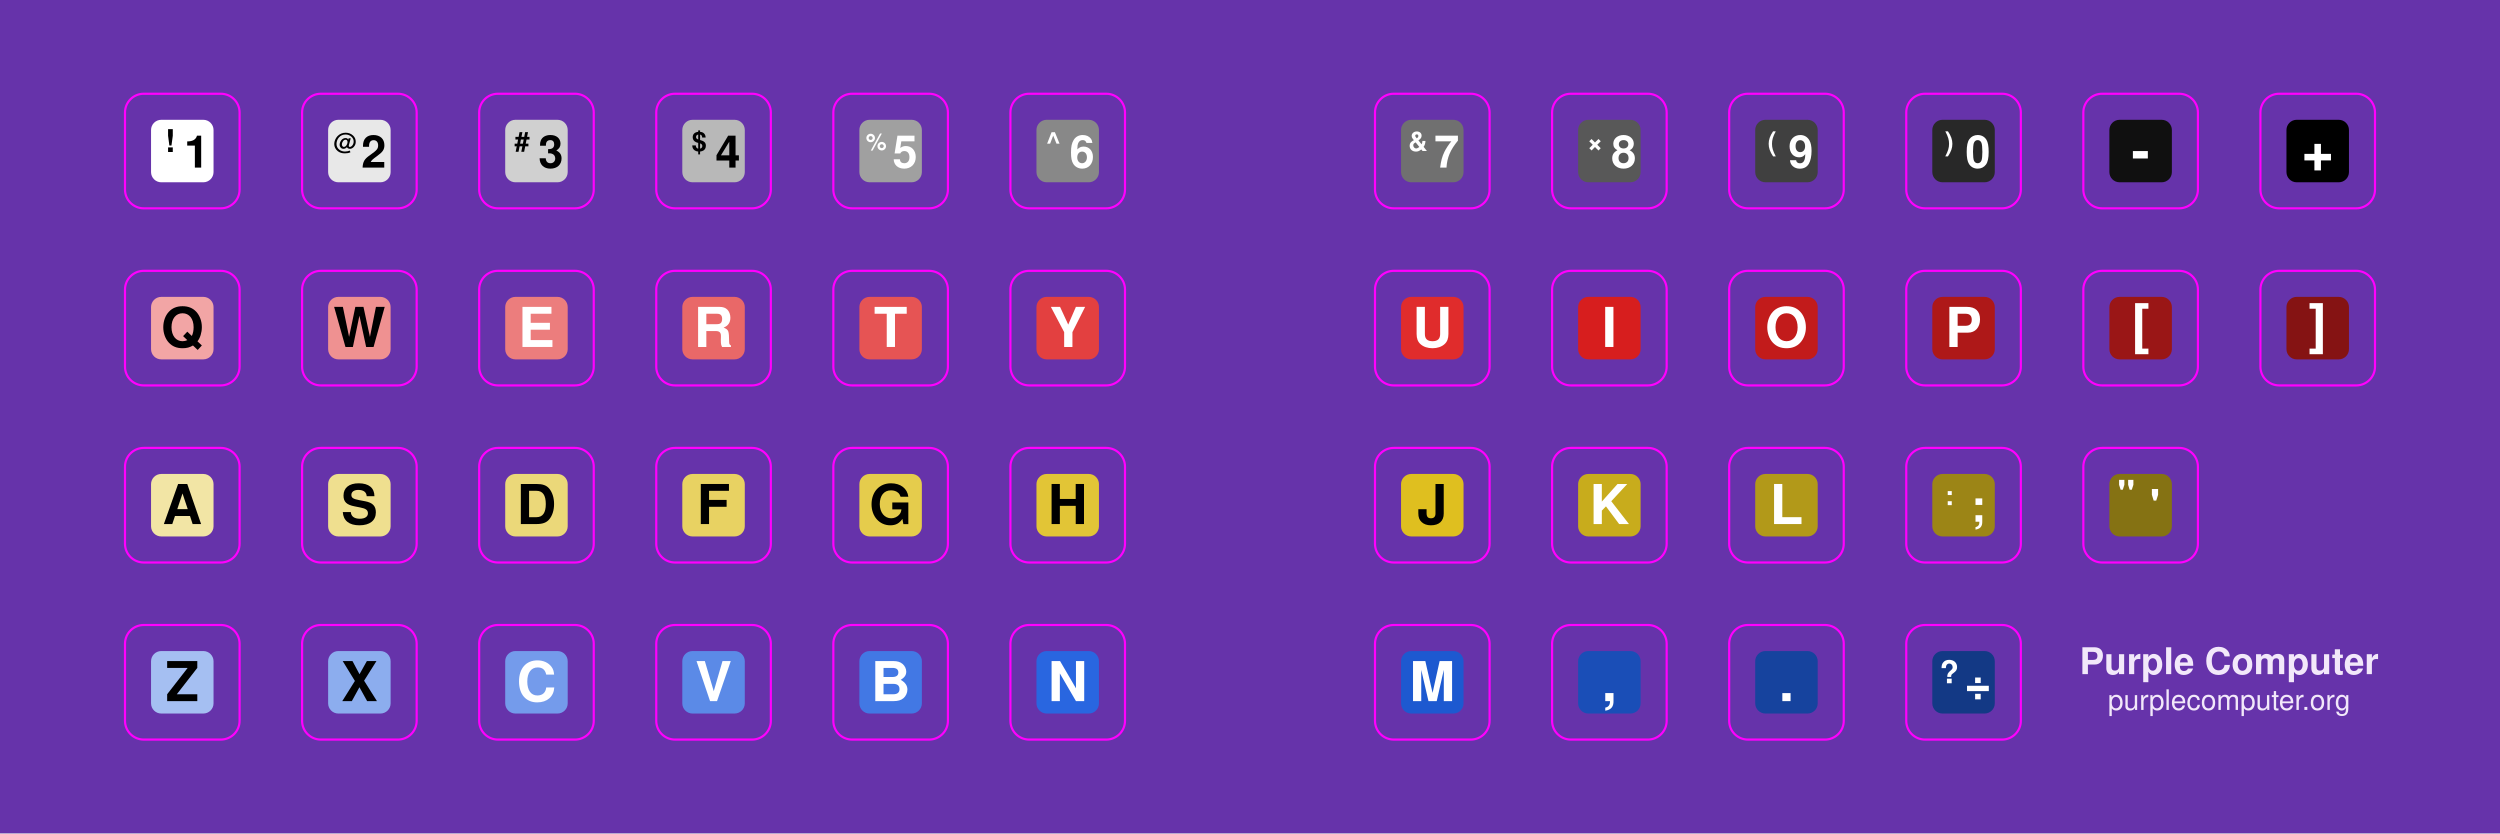
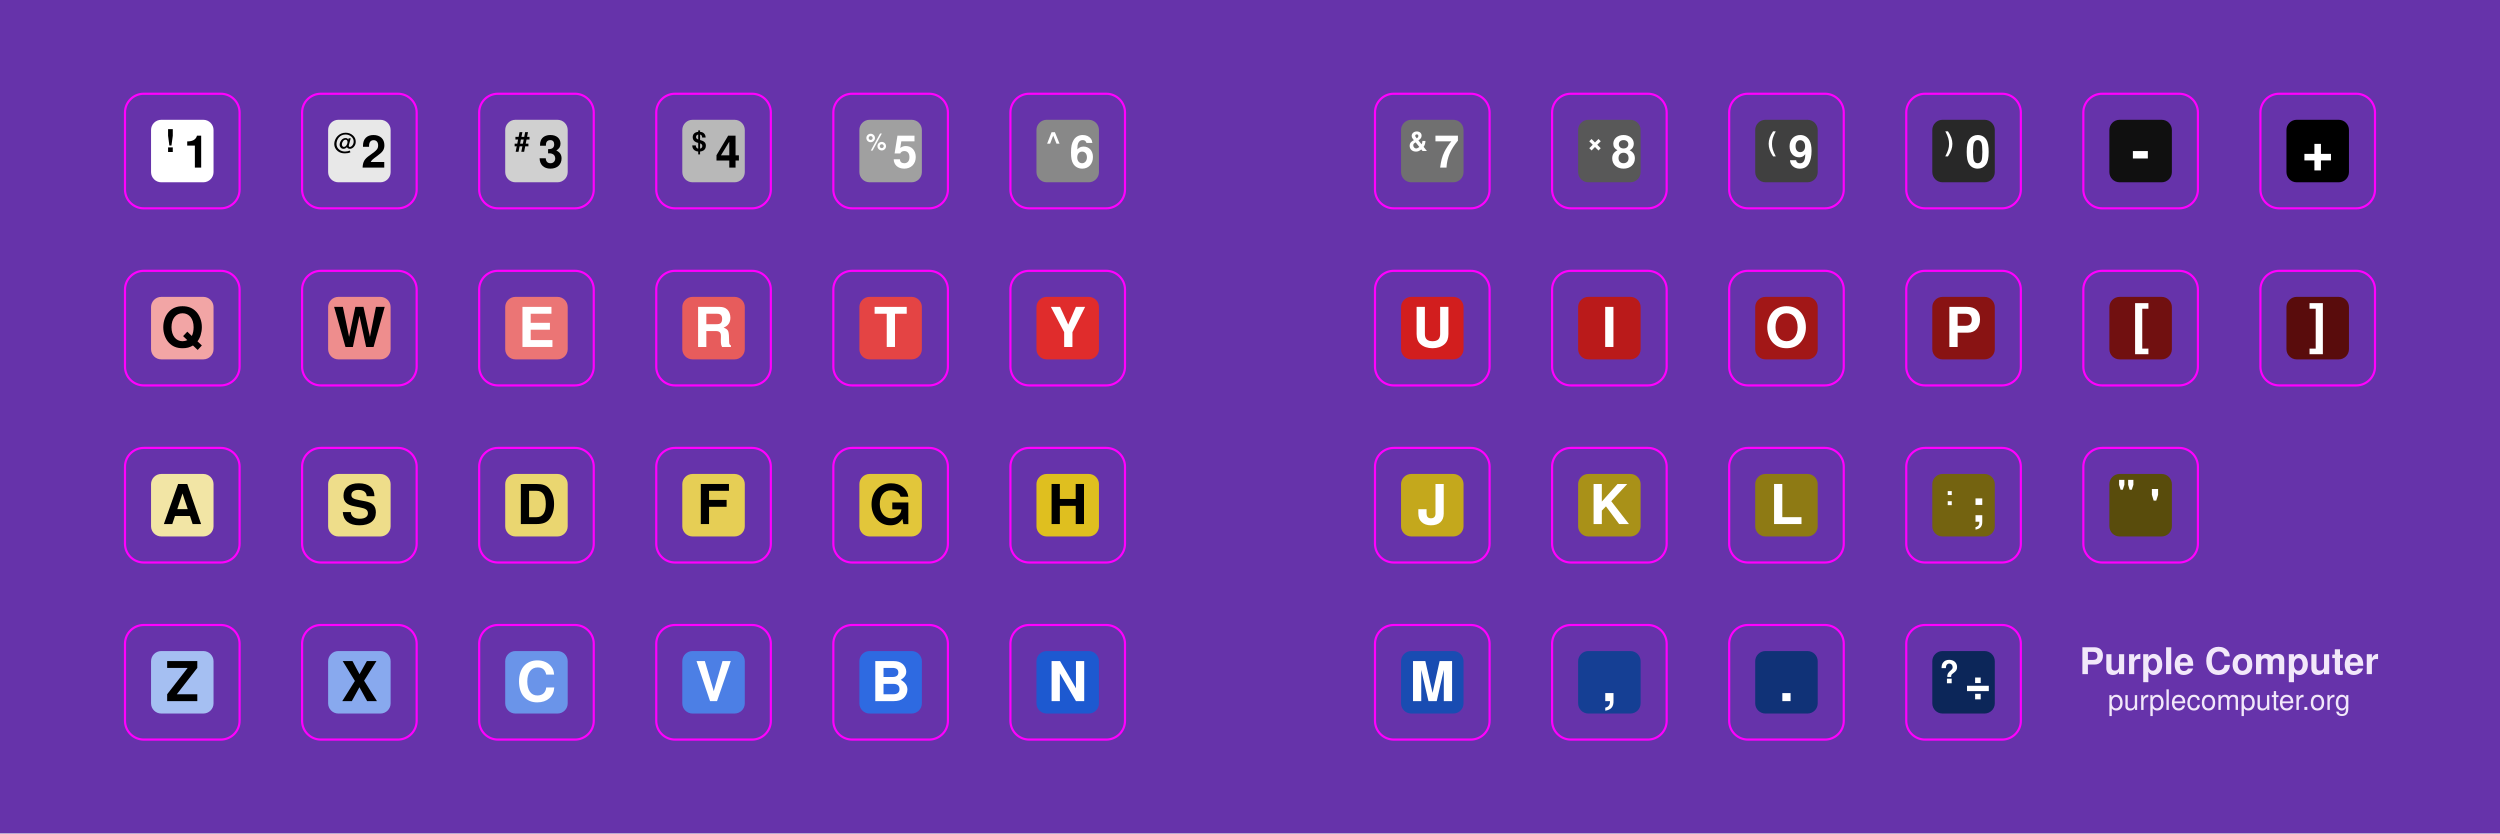
<svg xmlns="http://www.w3.org/2000/svg" width="12.0in" height="4.0in" viewBox="0 0 1152.0 384.0">
  <g id="guides">
    <rect x="0.5" y="0.5" width="1151.0" height="383.0" fill="none" stroke="#CCCCCC" stroke-width="1" />
    <line x1="576.0" y1="0" x2="576.0" y2="384.0" stroke="#CCCCCC" stroke-width="0.5" stroke-dasharray="4,4" />
  </g>
  <g id="art">
    <rect x="0" y="0" width="1152.0" height="384.0" fill="#6633AA" />
    <rect x="45.600" y="31.200" width="76.800" height="76.800" rx="20.640" ry="20.640" fill="#6633AA" stroke="none" />
    <rect x="69.600" y="55.200" width="28.800" height="28.800" rx="4.713" ry="4.713" fill="#FFFFFF" stroke="none" />
    <text x="90.624" y="72.480" fill="#000000" font-family="Nunito, Helvetica, Arial, sans-serif" font-weight="800" font-size="20.74" text-anchor="middle" dominant-baseline="central">1</text>
    <text x="78.240" y="66.720" fill="#000000" font-family="Nunito, Helvetica, Arial, sans-serif" font-weight="800" font-size="14.52" text-anchor="middle" dominant-baseline="central">!</text>
    <rect x="127.200" y="31.200" width="76.800" height="76.800" rx="20.640" ry="20.640" fill="#6633AA" stroke="none" />
    <rect x="151.200" y="55.200" width="28.800" height="28.800" rx="4.713" ry="4.713" fill="#E8E8E8" stroke="none" />
    <text x="172.224" y="72.480" fill="#000000" font-family="Nunito, Helvetica, Arial, sans-serif" font-weight="800" font-size="20.74" text-anchor="middle" dominant-baseline="central">2</text>
    <text x="158.976" y="66.720" fill="#000000" font-family="Nunito, Helvetica, Arial, sans-serif" font-weight="800" font-size="10.78" text-anchor="middle" dominant-baseline="central">@</text>
    <rect x="208.800" y="31.200" width="76.800" height="76.800" rx="20.640" ry="20.640" fill="#6633AA" stroke="none" />
    <rect x="232.800" y="55.200" width="28.800" height="28.800" rx="4.713" ry="4.713" fill="#D0D0D0" stroke="none" />
    <text x="253.824" y="72.480" fill="#000000" font-family="Nunito, Helvetica, Arial, sans-serif" font-weight="800" font-size="20.74" text-anchor="middle" dominant-baseline="central">3</text>
    <text x="240.576" y="66.720" fill="#000000" font-family="Nunito, Helvetica, Arial, sans-serif" font-weight="800" font-size="12.44" text-anchor="middle" dominant-baseline="central">#</text>
    <rect x="290.400" y="31.200" width="76.800" height="76.800" rx="20.640" ry="20.640" fill="#6633AA" stroke="none" />
    <rect x="314.400" y="55.200" width="28.800" height="28.800" rx="4.713" ry="4.713" fill="#B8B8B8" stroke="none" />
    <text x="335.424" y="72.480" fill="#000000" font-family="Nunito, Helvetica, Arial, sans-serif" font-weight="800" font-size="20.74" text-anchor="middle" dominant-baseline="central">4</text>
    <text x="322.176" y="66.720" fill="#000000" font-family="Nunito, Helvetica, Arial, sans-serif" font-weight="800" font-size="12.44" text-anchor="middle" dominant-baseline="central">$</text>
    <rect x="372.000" y="31.200" width="76.800" height="76.800" rx="20.640" ry="20.640" fill="#6633AA" stroke="none" />
    <rect x="396.000" y="55.200" width="28.800" height="28.800" rx="4.713" ry="4.713" fill="#A0A0A0" stroke="none" />
    <text x="417.024" y="72.480" fill="#FFFFFF" font-family="Nunito, Helvetica, Arial, sans-serif" font-weight="800" font-size="20.74" text-anchor="middle" dominant-baseline="central">5</text>
    <text x="403.776" y="66.720" fill="#FFFFFF" font-family="Nunito, Helvetica, Arial, sans-serif" font-weight="800" font-size="10.78" text-anchor="middle" dominant-baseline="central">%</text>
    <rect x="453.600" y="31.200" width="76.800" height="76.800" rx="20.640" ry="20.640" fill="#6633AA" stroke="none" />
    <rect x="477.600" y="55.200" width="28.800" height="28.800" rx="4.713" ry="4.713" fill="#888888" stroke="none" />
    <text x="498.624" y="72.480" fill="#FFFFFF" font-family="Nunito, Helvetica, Arial, sans-serif" font-weight="800" font-size="20.74" text-anchor="middle" dominant-baseline="central">6</text>
    <text x="485.376" y="66.720" fill="#FFFFFF" font-family="Nunito, Helvetica, Arial, sans-serif" font-weight="800" font-size="12.44" text-anchor="middle" dominant-baseline="central">^</text>
    <rect x="45.600" y="112.800" width="76.800" height="76.800" rx="20.640" ry="20.640" fill="#6633AA" stroke="none" />
    <rect x="69.600" y="136.800" width="28.800" height="28.800" rx="4.713" ry="4.713" fill="#F2A5A5" stroke="none" />
    <text x="84.000" y="154.080" fill="#000000" font-family="Nunito, Helvetica, Arial, sans-serif" font-weight="800" font-size="25.34" text-anchor="middle" dominant-baseline="central">Q</text>
    <rect x="127.200" y="112.800" width="76.800" height="76.800" rx="20.640" ry="20.640" fill="#6633AA" stroke="none" />
-     <rect x="151.200" y="136.800" width="28.800" height="28.800" rx="4.713" ry="4.713" fill="#EF9191" stroke="none" />
+     <rect x="151.200" y="136.800" width="28.800" height="28.800" rx="4.713" ry="4.713" fill="#EE8D8D" stroke="none" />
    <text x="165.600" y="154.080" fill="#000000" font-family="Nunito, Helvetica, Arial, sans-serif" font-weight="800" font-size="25.34" text-anchor="middle" dominant-baseline="central">W</text>
    <rect x="208.800" y="112.800" width="76.800" height="76.800" rx="20.640" ry="20.640" fill="#6633AA" stroke="none" />
-     <rect x="232.800" y="136.800" width="28.800" height="28.800" rx="4.713" ry="4.713" fill="#EC7D7D" stroke="none" />
+     <rect x="232.800" y="136.800" width="28.800" height="28.800" rx="4.713" ry="4.713" fill="#EB7575" stroke="none" />
    <text x="247.200" y="154.080" fill="#FFFFFF" font-family="Nunito, Helvetica, Arial, sans-serif" font-weight="800" font-size="25.34" text-anchor="middle" dominant-baseline="central">E</text>
    <rect x="290.400" y="112.800" width="76.800" height="76.800" rx="20.640" ry="20.640" fill="#6633AA" stroke="none" />
-     <rect x="314.400" y="136.800" width="28.800" height="28.800" rx="4.713" ry="4.713" fill="#E96868" stroke="none" />
+     <rect x="314.400" y="136.800" width="28.800" height="28.800" rx="4.713" ry="4.713" fill="#E75C5C" stroke="none" />
    <text x="328.800" y="154.080" fill="#FFFFFF" font-family="Nunito, Helvetica, Arial, sans-serif" font-weight="800" font-size="25.34" text-anchor="middle" dominant-baseline="central">R</text>
    <rect x="372.000" y="112.800" width="76.800" height="76.800" rx="20.640" ry="20.640" fill="#6633AA" stroke="none" />
-     <rect x="396.000" y="136.800" width="28.800" height="28.800" rx="4.713" ry="4.713" fill="#E65454" stroke="none" />
+     <rect x="396.000" y="136.800" width="28.800" height="28.800" rx="4.713" ry="4.713" fill="#E44444" stroke="none" />
    <text x="410.400" y="154.080" fill="#FFFFFF" font-family="Nunito, Helvetica, Arial, sans-serif" font-weight="800" font-size="25.34" text-anchor="middle" dominant-baseline="central">T</text>
    <rect x="453.600" y="112.800" width="76.800" height="76.800" rx="20.640" ry="20.640" fill="#6633AA" stroke="none" />
-     <rect x="477.600" y="136.800" width="28.800" height="28.800" rx="4.713" ry="4.713" fill="#E34040" stroke="none" />
+     <rect x="477.600" y="136.800" width="28.800" height="28.800" rx="4.713" ry="4.713" fill="#E02C2C" stroke="none" />
    <text x="492.000" y="154.080" fill="#FFFFFF" font-family="Nunito, Helvetica, Arial, sans-serif" font-weight="800" font-size="25.34" text-anchor="middle" dominant-baseline="central">Y</text>
    <rect x="45.600" y="194.400" width="76.800" height="76.800" rx="20.640" ry="20.640" fill="#6633AA" stroke="none" />
    <rect x="69.600" y="218.400" width="28.800" height="28.800" rx="4.713" ry="4.713" fill="#F2E5A5" stroke="none" />
    <text x="84.000" y="235.680" fill="#000000" font-family="Nunito, Helvetica, Arial, sans-serif" font-weight="800" font-size="25.34" text-anchor="middle" dominant-baseline="central">A</text>
    <rect x="127.200" y="194.400" width="76.800" height="76.800" rx="20.640" ry="20.640" fill="#6633AA" stroke="none" />
-     <rect x="151.200" y="218.400" width="28.800" height="28.800" rx="4.713" ry="4.713" fill="#EFDF8F" stroke="none" />
+     <rect x="151.200" y="218.400" width="28.800" height="28.800" rx="4.713" ry="4.713" fill="#EEDD8A" stroke="none" />
    <text x="165.600" y="235.680" fill="#000000" font-family="Nunito, Helvetica, Arial, sans-serif" font-weight="800" font-size="25.34" text-anchor="middle" dominant-baseline="central">S</text>
    <rect x="208.800" y="194.400" width="76.800" height="76.800" rx="20.640" ry="20.640" fill="#6633AA" stroke="none" />
-     <rect x="232.800" y="218.400" width="28.800" height="28.800" rx="4.713" ry="4.713" fill="#EBD879" stroke="none" />
+     <rect x="232.800" y="218.400" width="28.800" height="28.800" rx="4.713" ry="4.713" fill="#EAD670" stroke="none" />
    <text x="247.200" y="235.680" fill="#000000" font-family="Nunito, Helvetica, Arial, sans-serif" font-weight="800" font-size="25.34" text-anchor="middle" dominant-baseline="central">D</text>
    <rect x="290.400" y="194.400" width="76.800" height="76.800" rx="20.640" ry="20.640" fill="#6633AA" stroke="none" />
-     <rect x="314.400" y="218.400" width="28.800" height="28.800" rx="4.713" ry="4.713" fill="#E8D262" stroke="none" />
+     <rect x="314.400" y="218.400" width="28.800" height="28.800" rx="4.713" ry="4.713" fill="#E6CE55" stroke="none" />
    <text x="328.800" y="235.680" fill="#000000" font-family="Nunito, Helvetica, Arial, sans-serif" font-weight="800" font-size="25.34" text-anchor="middle" dominant-baseline="central">F</text>
    <rect x="372.000" y="194.400" width="76.800" height="76.800" rx="20.640" ry="20.640" fill="#6633AA" stroke="none" />
-     <rect x="396.000" y="218.400" width="28.800" height="28.800" rx="4.713" ry="4.713" fill="#E5CC4C" stroke="none" />
+     <rect x="396.000" y="218.400" width="28.800" height="28.800" rx="4.713" ry="4.713" fill="#E2C63A" stroke="none" />
    <text x="410.400" y="235.680" fill="#000000" font-family="Nunito, Helvetica, Arial, sans-serif" font-weight="800" font-size="25.34" text-anchor="middle" dominant-baseline="central">G</text>
    <rect x="453.600" y="194.400" width="76.800" height="76.800" rx="20.640" ry="20.640" fill="#6633AA" stroke="none" />
-     <rect x="477.600" y="218.400" width="28.800" height="28.800" rx="4.713" ry="4.713" fill="#E2C536" stroke="none" />
+     <rect x="477.600" y="218.400" width="28.800" height="28.800" rx="4.713" ry="4.713" fill="#DFBF1F" stroke="none" />
    <text x="492.000" y="235.680" fill="#000000" font-family="Nunito, Helvetica, Arial, sans-serif" font-weight="800" font-size="25.34" text-anchor="middle" dominant-baseline="central">H</text>
    <rect x="45.600" y="276.000" width="76.800" height="76.800" rx="20.640" ry="20.640" fill="#6633AA" stroke="none" />
    <rect x="69.600" y="300.000" width="28.800" height="28.800" rx="4.713" ry="4.713" fill="#A5BFF2" stroke="none" />
    <text x="84.000" y="317.280" fill="#000000" font-family="Nunito, Helvetica, Arial, sans-serif" font-weight="800" font-size="25.34" text-anchor="middle" dominant-baseline="central">Z</text>
    <rect x="127.200" y="276.000" width="76.800" height="76.800" rx="20.640" ry="20.640" fill="#6633AA" stroke="none" />
-     <rect x="151.200" y="300.000" width="28.800" height="28.800" rx="4.713" ry="4.713" fill="#8CADEE" stroke="none" />
+     <rect x="151.200" y="300.000" width="28.800" height="28.800" rx="4.713" ry="4.713" fill="#88A9EE" stroke="none" />
    <text x="165.600" y="317.280" fill="#000000" font-family="Nunito, Helvetica, Arial, sans-serif" font-weight="800" font-size="25.34" text-anchor="middle" dominant-baseline="central">X</text>
    <rect x="208.800" y="276.000" width="76.800" height="76.800" rx="20.640" ry="20.640" fill="#6633AA" stroke="none" />
-     <rect x="232.800" y="300.000" width="28.800" height="28.800" rx="4.713" ry="4.713" fill="#749BEB" stroke="none" />
+     <rect x="232.800" y="300.000" width="28.800" height="28.800" rx="4.713" ry="4.713" fill="#6A94E9" stroke="none" />
    <text x="247.200" y="317.280" fill="#FFFFFF" font-family="Nunito, Helvetica, Arial, sans-serif" font-weight="800" font-size="25.34" text-anchor="middle" dominant-baseline="central">C</text>
    <rect x="290.400" y="276.000" width="76.800" height="76.800" rx="20.640" ry="20.640" fill="#6633AA" stroke="none" />
-     <rect x="314.400" y="300.000" width="28.800" height="28.800" rx="4.713" ry="4.713" fill="#5B8AE7" stroke="none" />
+     <rect x="314.400" y="300.000" width="28.800" height="28.800" rx="4.713" ry="4.713" fill="#4C7FE5" stroke="none" />
    <text x="328.800" y="317.280" fill="#FFFFFF" font-family="Nunito, Helvetica, Arial, sans-serif" font-weight="800" font-size="25.34" text-anchor="middle" dominant-baseline="central">V</text>
    <rect x="372.000" y="276.000" width="76.800" height="76.800" rx="20.640" ry="20.640" fill="#6633AA" stroke="none" />
-     <rect x="396.000" y="300.000" width="28.800" height="28.800" rx="4.713" ry="4.713" fill="#4278E4" stroke="none" />
+     <rect x="396.000" y="300.000" width="28.800" height="28.800" rx="4.713" ry="4.713" fill="#2E6AE1" stroke="none" />
    <text x="410.400" y="317.280" fill="#FFFFFF" font-family="Nunito, Helvetica, Arial, sans-serif" font-weight="800" font-size="25.34" text-anchor="middle" dominant-baseline="central">B</text>
    <rect x="453.600" y="276.000" width="76.800" height="76.800" rx="20.640" ry="20.640" fill="#6633AA" stroke="none" />
-     <rect x="477.600" y="300.000" width="28.800" height="28.800" rx="4.713" ry="4.713" fill="#2966E0" stroke="none" />
+     <rect x="477.600" y="300.000" width="28.800" height="28.800" rx="4.713" ry="4.713" fill="#1D59D0" stroke="none" />
    <text x="492.000" y="317.280" fill="#FFFFFF" font-family="Nunito, Helvetica, Arial, sans-serif" font-weight="800" font-size="25.34" text-anchor="middle" dominant-baseline="central">N</text>
    <rect x="621.600" y="31.200" width="76.800" height="76.800" rx="20.640" ry="20.640" fill="#6633AA" stroke="none" />
    <rect x="645.600" y="55.200" width="28.800" height="28.800" rx="4.713" ry="4.713" fill="#707070" stroke="none" />
    <text x="666.624" y="72.480" fill="#FFFFFF" font-family="Nunito, Helvetica, Arial, sans-serif" font-weight="800" font-size="20.74" text-anchor="middle" dominant-baseline="central">7</text>
    <text x="653.376" y="66.720" fill="#FFFFFF" font-family="Nunito, Helvetica, Arial, sans-serif" font-weight="800" font-size="12.44" text-anchor="middle" dominant-baseline="central">&amp;</text>
    <rect x="703.200" y="31.200" width="76.800" height="76.800" rx="20.640" ry="20.640" fill="#6633AA" stroke="none" />
    <rect x="727.200" y="55.200" width="28.800" height="28.800" rx="4.713" ry="4.713" fill="#585858" stroke="none" />
    <text x="748.224" y="72.480" fill="#FFFFFF" font-family="Nunito, Helvetica, Arial, sans-serif" font-weight="800" font-size="20.74" text-anchor="middle" dominant-baseline="central">8</text>
    <text x="734.976" y="66.720" fill="#FFFFFF" font-family="Nunito, Helvetica, Arial, sans-serif" font-weight="800" font-size="12.44" text-anchor="middle" dominant-baseline="central">×</text>
    <rect x="784.800" y="31.200" width="76.800" height="76.800" rx="20.640" ry="20.640" fill="#6633AA" stroke="none" />
    <rect x="808.800" y="55.200" width="28.800" height="28.800" rx="4.713" ry="4.713" fill="#404040" stroke="none" />
    <text x="829.824" y="72.480" fill="#FFFFFF" font-family="Nunito, Helvetica, Arial, sans-serif" font-weight="800" font-size="20.74" text-anchor="middle" dominant-baseline="central">9</text>
    <text x="816.576" y="66.720" fill="#FFFFFF" font-family="Nunito, Helvetica, Arial, sans-serif" font-weight="800" font-size="12.44" text-anchor="middle" dominant-baseline="central">(</text>
    <rect x="866.400" y="31.200" width="76.800" height="76.800" rx="20.640" ry="20.640" fill="#6633AA" stroke="none" />
    <rect x="890.400" y="55.200" width="28.800" height="28.800" rx="4.713" ry="4.713" fill="#282828" stroke="none" />
    <text x="911.424" y="72.480" fill="#FFFFFF" font-family="Nunito, Helvetica, Arial, sans-serif" font-weight="800" font-size="20.74" text-anchor="middle" dominant-baseline="central">0</text>
    <text x="898.176" y="66.720" fill="#FFFFFF" font-family="Nunito, Helvetica, Arial, sans-serif" font-weight="800" font-size="12.44" text-anchor="middle" dominant-baseline="central">)</text>
    <rect x="948.000" y="31.200" width="76.800" height="76.800" rx="20.640" ry="20.640" fill="#6633AA" stroke="none" />
    <rect x="972.000" y="55.200" width="28.800" height="28.800" rx="4.713" ry="4.713" fill="#101010" stroke="none" />
    <text x="986.400" y="72.480" fill="#FFFFFF" font-family="Nunito, Helvetica, Arial, sans-serif" font-weight="800" font-size="25.34" text-anchor="middle" dominant-baseline="central">-</text>
    <rect x="1029.600" y="31.200" width="76.800" height="76.800" rx="20.640" ry="20.640" fill="#6633AA" stroke="none" />
    <rect x="1053.600" y="55.200" width="28.800" height="28.800" rx="4.713" ry="4.713" fill="#000000" stroke="none" />
    <text x="1068.000" y="72.480" fill="#FFFFFF" font-family="Nunito, Helvetica, Arial, sans-serif" font-weight="800" font-size="25.34" text-anchor="middle" dominant-baseline="central">+</text>
    <rect x="621.600" y="112.800" width="76.800" height="76.800" rx="20.640" ry="20.640" fill="#6633AA" stroke="none" />
-     <rect x="645.600" y="136.800" width="28.800" height="28.800" rx="4.713" ry="4.713" fill="#E02C2C" stroke="none" />
+     <rect x="645.600" y="136.800" width="28.800" height="28.800" rx="4.713" ry="4.713" fill="#D21E1E" stroke="none" />
    <text x="660.000" y="154.080" fill="#FFFFFF" font-family="Nunito, Helvetica, Arial, sans-serif" font-weight="800" font-size="25.34" text-anchor="middle" dominant-baseline="central">U</text>
    <rect x="703.200" y="112.800" width="76.800" height="76.800" rx="20.640" ry="20.640" fill="#6633AA" stroke="none" />
-     <rect x="727.200" y="136.800" width="28.800" height="28.800" rx="4.713" ry="4.713" fill="#D71E1E" stroke="none" />
+     <rect x="727.200" y="136.800" width="28.800" height="28.800" rx="4.713" ry="4.713" fill="#BA1A1A" stroke="none" />
    <text x="741.600" y="154.080" fill="#FFFFFF" font-family="Nunito, Helvetica, Arial, sans-serif" font-weight="800" font-size="25.34" text-anchor="middle" dominant-baseline="central">I</text>
    <rect x="784.800" y="112.800" width="76.800" height="76.800" rx="20.640" ry="20.640" fill="#6633AA" stroke="none" />
-     <rect x="808.800" y="136.800" width="28.800" height="28.800" rx="4.713" ry="4.713" fill="#C21B1B" stroke="none" />
+     <rect x="808.800" y="136.800" width="28.800" height="28.800" rx="4.713" ry="4.713" fill="#A21717" stroke="none" />
    <text x="823.200" y="154.080" fill="#FFFFFF" font-family="Nunito, Helvetica, Arial, sans-serif" font-weight="800" font-size="25.34" text-anchor="middle" dominant-baseline="central">O</text>
    <rect x="866.400" y="112.800" width="76.800" height="76.800" rx="20.640" ry="20.640" fill="#6633AA" stroke="none" />
-     <rect x="890.400" y="136.800" width="28.800" height="28.800" rx="4.713" ry="4.713" fill="#AE1818" stroke="none" />
+     <rect x="890.400" y="136.800" width="28.800" height="28.800" rx="4.713" ry="4.713" fill="#891313" stroke="none" />
    <text x="904.800" y="154.080" fill="#FFFFFF" font-family="Nunito, Helvetica, Arial, sans-serif" font-weight="800" font-size="25.34" text-anchor="middle" dominant-baseline="central">P</text>
    <rect x="948.000" y="112.800" width="76.800" height="76.800" rx="20.640" ry="20.640" fill="#6633AA" stroke="none" />
-     <rect x="972.000" y="136.800" width="28.800" height="28.800" rx="4.713" ry="4.713" fill="#9A1616" stroke="none" />
+     <rect x="972.000" y="136.800" width="28.800" height="28.800" rx="4.713" ry="4.713" fill="#711010" stroke="none" />
    <text x="986.400" y="152.352" fill="#FFFFFF" font-family="Nunito, Helvetica, Arial, sans-serif" font-weight="800" font-size="25.34" text-anchor="middle" dominant-baseline="central">[</text>
    <rect x="1029.600" y="112.800" width="76.800" height="76.800" rx="20.640" ry="20.640" fill="#6633AA" stroke="none" />
-     <rect x="1053.600" y="136.800" width="28.800" height="28.800" rx="4.713" ry="4.713" fill="#851313" stroke="none" />
+     <rect x="1053.600" y="136.800" width="28.800" height="28.800" rx="4.713" ry="4.713" fill="#590C0C" stroke="none" />
    <text x="1068.000" y="152.352" fill="#FFFFFF" font-family="Nunito, Helvetica, Arial, sans-serif" font-weight="800" font-size="25.34" text-anchor="middle" dominant-baseline="central">]</text>
    <rect x="621.600" y="194.400" width="76.800" height="76.800" rx="20.640" ry="20.640" fill="#6633AA" stroke="none" />
-     <rect x="645.600" y="218.400" width="28.800" height="28.800" rx="4.713" ry="4.713" fill="#DFBF1F" stroke="none" />
-     <text x="660.000" y="235.680" fill="#000000" font-family="Nunito, Helvetica, Arial, sans-serif" font-weight="800" font-size="25.34" text-anchor="middle" dominant-baseline="central">J</text>
+     <rect x="645.600" y="218.400" width="28.800" height="28.800" rx="4.713" ry="4.713" fill="#C4A81C" stroke="none" />
+     <text x="660.000" y="235.680" fill="#FFFFFF" font-family="Nunito, Helvetica, Arial, sans-serif" font-weight="800" font-size="25.34" text-anchor="middle" dominant-baseline="central">J</text>
    <rect x="703.200" y="194.400" width="76.800" height="76.800" rx="20.640" ry="20.640" fill="#6633AA" stroke="none" />
-     <rect x="727.200" y="218.400" width="28.800" height="28.800" rx="4.713" ry="4.713" fill="#C8AC1C" stroke="none" />
+     <rect x="727.200" y="218.400" width="28.800" height="28.800" rx="4.713" ry="4.713" fill="#A99118" stroke="none" />
    <text x="741.600" y="235.680" fill="#FFFFFF" font-family="Nunito, Helvetica, Arial, sans-serif" font-weight="800" font-size="25.34" text-anchor="middle" dominant-baseline="central">K</text>
    <rect x="784.800" y="194.400" width="76.800" height="76.800" rx="20.640" ry="20.640" fill="#6633AA" stroke="none" />
-     <rect x="808.800" y="218.400" width="28.800" height="28.800" rx="4.713" ry="4.713" fill="#B29919" stroke="none" />
+     <rect x="808.800" y="218.400" width="28.800" height="28.800" rx="4.713" ry="4.713" fill="#8E7A14" stroke="none" />
    <text x="823.200" y="235.680" fill="#FFFFFF" font-family="Nunito, Helvetica, Arial, sans-serif" font-weight="800" font-size="25.34" text-anchor="middle" dominant-baseline="central">L</text>
    <rect x="866.400" y="194.400" width="76.800" height="76.800" rx="20.640" ry="20.640" fill="#6633AA" stroke="none" />
-     <rect x="890.400" y="218.400" width="28.800" height="28.800" rx="4.713" ry="4.713" fill="#9C8516" stroke="none" />
+     <rect x="890.400" y="218.400" width="28.800" height="28.800" rx="4.713" ry="4.713" fill="#746310" stroke="none" />
    <text x="911.424" y="235.680" fill="#FFFFFF" font-family="Nunito, Helvetica, Arial, sans-serif" font-weight="800" font-size="20.74" text-anchor="middle" dominant-baseline="central">;</text>
    <text x="898.176" y="229.920" fill="#FFFFFF" font-family="Nunito, Helvetica, Arial, sans-serif" font-weight="800" font-size="12.44" text-anchor="middle" dominant-baseline="central">:</text>
    <rect x="948.000" y="194.400" width="76.800" height="76.800" rx="20.640" ry="20.640" fill="#6633AA" stroke="none" />
-     <rect x="972.000" y="218.400" width="28.800" height="28.800" rx="4.713" ry="4.713" fill="#857213" stroke="none" />
+     <rect x="972.000" y="218.400" width="28.800" height="28.800" rx="4.713" ry="4.713" fill="#594C0C" stroke="none" />
    <text x="993.024" y="235.680" fill="#FFFFFF" font-family="Nunito, Helvetica, Arial, sans-serif" font-weight="800" font-size="20.74" text-anchor="middle" dominant-baseline="central">'</text>
    <text x="979.776" y="229.920" fill="#FFFFFF" font-family="Nunito, Helvetica, Arial, sans-serif" font-weight="800" font-size="17.63" text-anchor="middle" dominant-baseline="central">"</text>
    <rect x="621.600" y="276.000" width="76.800" height="76.800" rx="20.640" ry="20.640" fill="#6633AA" stroke="none" />
-     <rect x="645.600" y="300.000" width="28.800" height="28.800" rx="4.713" ry="4.713" fill="#1D59D0" stroke="none" />
+     <rect x="645.600" y="300.000" width="28.800" height="28.800" rx="4.713" ry="4.713" fill="#194CB2" stroke="none" />
    <text x="660.000" y="317.280" fill="#FFFFFF" font-family="Nunito, Helvetica, Arial, sans-serif" font-weight="800" font-size="25.34" text-anchor="middle" dominant-baseline="central">M</text>
    <rect x="703.200" y="276.000" width="76.800" height="76.800" rx="20.640" ry="20.640" fill="#6633AA" stroke="none" />
-     <rect x="727.200" y="300.000" width="28.800" height="28.800" rx="4.713" ry="4.713" fill="#1A4EB7" stroke="none" />
+     <rect x="727.200" y="300.000" width="28.800" height="28.800" rx="4.713" ry="4.713" fill="#153F94" stroke="none" />
    <text x="741.600" y="317.280" fill="#FFFFFF" font-family="Nunito, Helvetica, Arial, sans-serif" font-weight="800" font-size="25.34" text-anchor="middle" dominant-baseline="central">,</text>
    <rect x="784.800" y="276.000" width="76.800" height="76.800" rx="20.640" ry="20.640" fill="#6633AA" stroke="none" />
-     <rect x="808.800" y="300.000" width="28.800" height="28.800" rx="4.713" ry="4.713" fill="#16439E" stroke="none" />
+     <rect x="808.800" y="300.000" width="28.800" height="28.800" rx="4.713" ry="4.713" fill="#103277" stroke="none" />
    <text x="823.200" y="317.280" fill="#FFFFFF" font-family="Nunito, Helvetica, Arial, sans-serif" font-weight="800" font-size="25.34" text-anchor="middle" dominant-baseline="central">.</text>
    <rect x="866.400" y="276.000" width="76.800" height="76.800" rx="20.640" ry="20.640" fill="#6633AA" stroke="none" />
-     <rect x="890.400" y="300.000" width="28.800" height="28.800" rx="4.713" ry="4.713" fill="#133985" stroke="none" />
+     <rect x="890.400" y="300.000" width="28.800" height="28.800" rx="4.713" ry="4.713" fill="#0C2659" stroke="none" />
    <text x="911.424" y="317.280" fill="#FFFFFF" font-family="Nunito, Helvetica, Arial, sans-serif" font-weight="800" font-size="20.74" text-anchor="middle" dominant-baseline="central">÷</text>
    <text x="898.176" y="311.520" fill="#FFFFFF" font-family="Nunito, Helvetica, Arial, sans-serif" font-weight="800" font-size="14.52" text-anchor="middle" dominant-baseline="central">?</text>
    <text x="1027.200" y="314.400" fill="#F2E8FA" font-family="Nunito, Helvetica, Arial, sans-serif" font-weight="bold" font-size="17" text-anchor="middle" dominant-baseline="central" dy="-0.45em">Purple Computer</text>
    <text x="1027.200" y="314.400" fill="#F2E8FA" font-family="Nunito, Helvetica, Arial, sans-serif" font-size="13" text-anchor="middle" dominant-baseline="central" dy="0.75em">purplecomputer.org</text>
  </g>
  <g id="cut">
    <rect x="57.600" y="43.200" width="52.800" height="52.800" rx="8.640" ry="8.640" fill="none" stroke="#FF00FF" stroke-width="1.0" />
    <rect x="139.200" y="43.200" width="52.800" height="52.800" rx="8.640" ry="8.640" fill="none" stroke="#FF00FF" stroke-width="1.0" />
    <rect x="220.800" y="43.200" width="52.800" height="52.800" rx="8.640" ry="8.640" fill="none" stroke="#FF00FF" stroke-width="1.0" />
    <rect x="302.400" y="43.200" width="52.800" height="52.800" rx="8.640" ry="8.640" fill="none" stroke="#FF00FF" stroke-width="1.0" />
    <rect x="384.000" y="43.200" width="52.800" height="52.800" rx="8.640" ry="8.640" fill="none" stroke="#FF00FF" stroke-width="1.0" />
    <rect x="465.600" y="43.200" width="52.800" height="52.800" rx="8.640" ry="8.640" fill="none" stroke="#FF00FF" stroke-width="1.0" />
    <rect x="57.600" y="124.800" width="52.800" height="52.800" rx="8.640" ry="8.640" fill="none" stroke="#FF00FF" stroke-width="1.0" />
    <rect x="139.200" y="124.800" width="52.800" height="52.800" rx="8.640" ry="8.640" fill="none" stroke="#FF00FF" stroke-width="1.0" />
    <rect x="220.800" y="124.800" width="52.800" height="52.800" rx="8.640" ry="8.640" fill="none" stroke="#FF00FF" stroke-width="1.0" />
    <rect x="302.400" y="124.800" width="52.800" height="52.800" rx="8.640" ry="8.640" fill="none" stroke="#FF00FF" stroke-width="1.0" />
    <rect x="384.000" y="124.800" width="52.800" height="52.800" rx="8.640" ry="8.640" fill="none" stroke="#FF00FF" stroke-width="1.0" />
    <rect x="465.600" y="124.800" width="52.800" height="52.800" rx="8.640" ry="8.640" fill="none" stroke="#FF00FF" stroke-width="1.0" />
    <rect x="57.600" y="206.400" width="52.800" height="52.800" rx="8.640" ry="8.640" fill="none" stroke="#FF00FF" stroke-width="1.0" />
    <rect x="139.200" y="206.400" width="52.800" height="52.800" rx="8.640" ry="8.640" fill="none" stroke="#FF00FF" stroke-width="1.0" />
    <rect x="220.800" y="206.400" width="52.800" height="52.800" rx="8.640" ry="8.640" fill="none" stroke="#FF00FF" stroke-width="1.0" />
    <rect x="302.400" y="206.400" width="52.800" height="52.800" rx="8.640" ry="8.640" fill="none" stroke="#FF00FF" stroke-width="1.0" />
    <rect x="384.000" y="206.400" width="52.800" height="52.800" rx="8.640" ry="8.640" fill="none" stroke="#FF00FF" stroke-width="1.0" />
    <rect x="465.600" y="206.400" width="52.800" height="52.800" rx="8.640" ry="8.640" fill="none" stroke="#FF00FF" stroke-width="1.0" />
    <rect x="57.600" y="288.000" width="52.800" height="52.800" rx="8.640" ry="8.640" fill="none" stroke="#FF00FF" stroke-width="1.0" />
    <rect x="139.200" y="288.000" width="52.800" height="52.800" rx="8.640" ry="8.640" fill="none" stroke="#FF00FF" stroke-width="1.0" />
    <rect x="220.800" y="288.000" width="52.800" height="52.800" rx="8.640" ry="8.640" fill="none" stroke="#FF00FF" stroke-width="1.0" />
    <rect x="302.400" y="288.000" width="52.800" height="52.800" rx="8.640" ry="8.640" fill="none" stroke="#FF00FF" stroke-width="1.0" />
    <rect x="384.000" y="288.000" width="52.800" height="52.800" rx="8.640" ry="8.640" fill="none" stroke="#FF00FF" stroke-width="1.0" />
    <rect x="465.600" y="288.000" width="52.800" height="52.800" rx="8.640" ry="8.640" fill="none" stroke="#FF00FF" stroke-width="1.0" />
    <rect x="633.600" y="43.200" width="52.800" height="52.800" rx="8.640" ry="8.640" fill="none" stroke="#FF00FF" stroke-width="1.0" />
    <rect x="715.200" y="43.200" width="52.800" height="52.800" rx="8.640" ry="8.640" fill="none" stroke="#FF00FF" stroke-width="1.0" />
    <rect x="796.800" y="43.200" width="52.800" height="52.800" rx="8.640" ry="8.640" fill="none" stroke="#FF00FF" stroke-width="1.0" />
    <rect x="878.400" y="43.200" width="52.800" height="52.800" rx="8.640" ry="8.640" fill="none" stroke="#FF00FF" stroke-width="1.0" />
    <rect x="960.000" y="43.200" width="52.800" height="52.800" rx="8.640" ry="8.640" fill="none" stroke="#FF00FF" stroke-width="1.0" />
    <rect x="1041.600" y="43.200" width="52.800" height="52.800" rx="8.640" ry="8.640" fill="none" stroke="#FF00FF" stroke-width="1.0" />
    <rect x="633.600" y="124.800" width="52.800" height="52.800" rx="8.640" ry="8.640" fill="none" stroke="#FF00FF" stroke-width="1.0" />
    <rect x="715.200" y="124.800" width="52.800" height="52.800" rx="8.640" ry="8.640" fill="none" stroke="#FF00FF" stroke-width="1.0" />
    <rect x="796.800" y="124.800" width="52.800" height="52.800" rx="8.640" ry="8.640" fill="none" stroke="#FF00FF" stroke-width="1.0" />
    <rect x="878.400" y="124.800" width="52.800" height="52.800" rx="8.640" ry="8.640" fill="none" stroke="#FF00FF" stroke-width="1.0" />
    <rect x="960.000" y="124.800" width="52.800" height="52.800" rx="8.640" ry="8.640" fill="none" stroke="#FF00FF" stroke-width="1.0" />
    <rect x="1041.600" y="124.800" width="52.800" height="52.800" rx="8.640" ry="8.640" fill="none" stroke="#FF00FF" stroke-width="1.0" />
    <rect x="633.600" y="206.400" width="52.800" height="52.800" rx="8.640" ry="8.640" fill="none" stroke="#FF00FF" stroke-width="1.0" />
    <rect x="715.200" y="206.400" width="52.800" height="52.800" rx="8.640" ry="8.640" fill="none" stroke="#FF00FF" stroke-width="1.0" />
    <rect x="796.800" y="206.400" width="52.800" height="52.800" rx="8.640" ry="8.640" fill="none" stroke="#FF00FF" stroke-width="1.0" />
    <rect x="878.400" y="206.400" width="52.800" height="52.800" rx="8.640" ry="8.640" fill="none" stroke="#FF00FF" stroke-width="1.0" />
    <rect x="960.000" y="206.400" width="52.800" height="52.800" rx="8.640" ry="8.640" fill="none" stroke="#FF00FF" stroke-width="1.0" />
    <rect x="633.600" y="288.000" width="52.800" height="52.800" rx="8.640" ry="8.640" fill="none" stroke="#FF00FF" stroke-width="1.0" />
    <rect x="715.200" y="288.000" width="52.800" height="52.800" rx="8.640" ry="8.640" fill="none" stroke="#FF00FF" stroke-width="1.0" />
    <rect x="796.800" y="288.000" width="52.800" height="52.800" rx="8.640" ry="8.640" fill="none" stroke="#FF00FF" stroke-width="1.0" />
    <rect x="878.400" y="288.000" width="52.800" height="52.800" rx="8.640" ry="8.640" fill="none" stroke="#FF00FF" stroke-width="1.0" />
  </g>
</svg>
